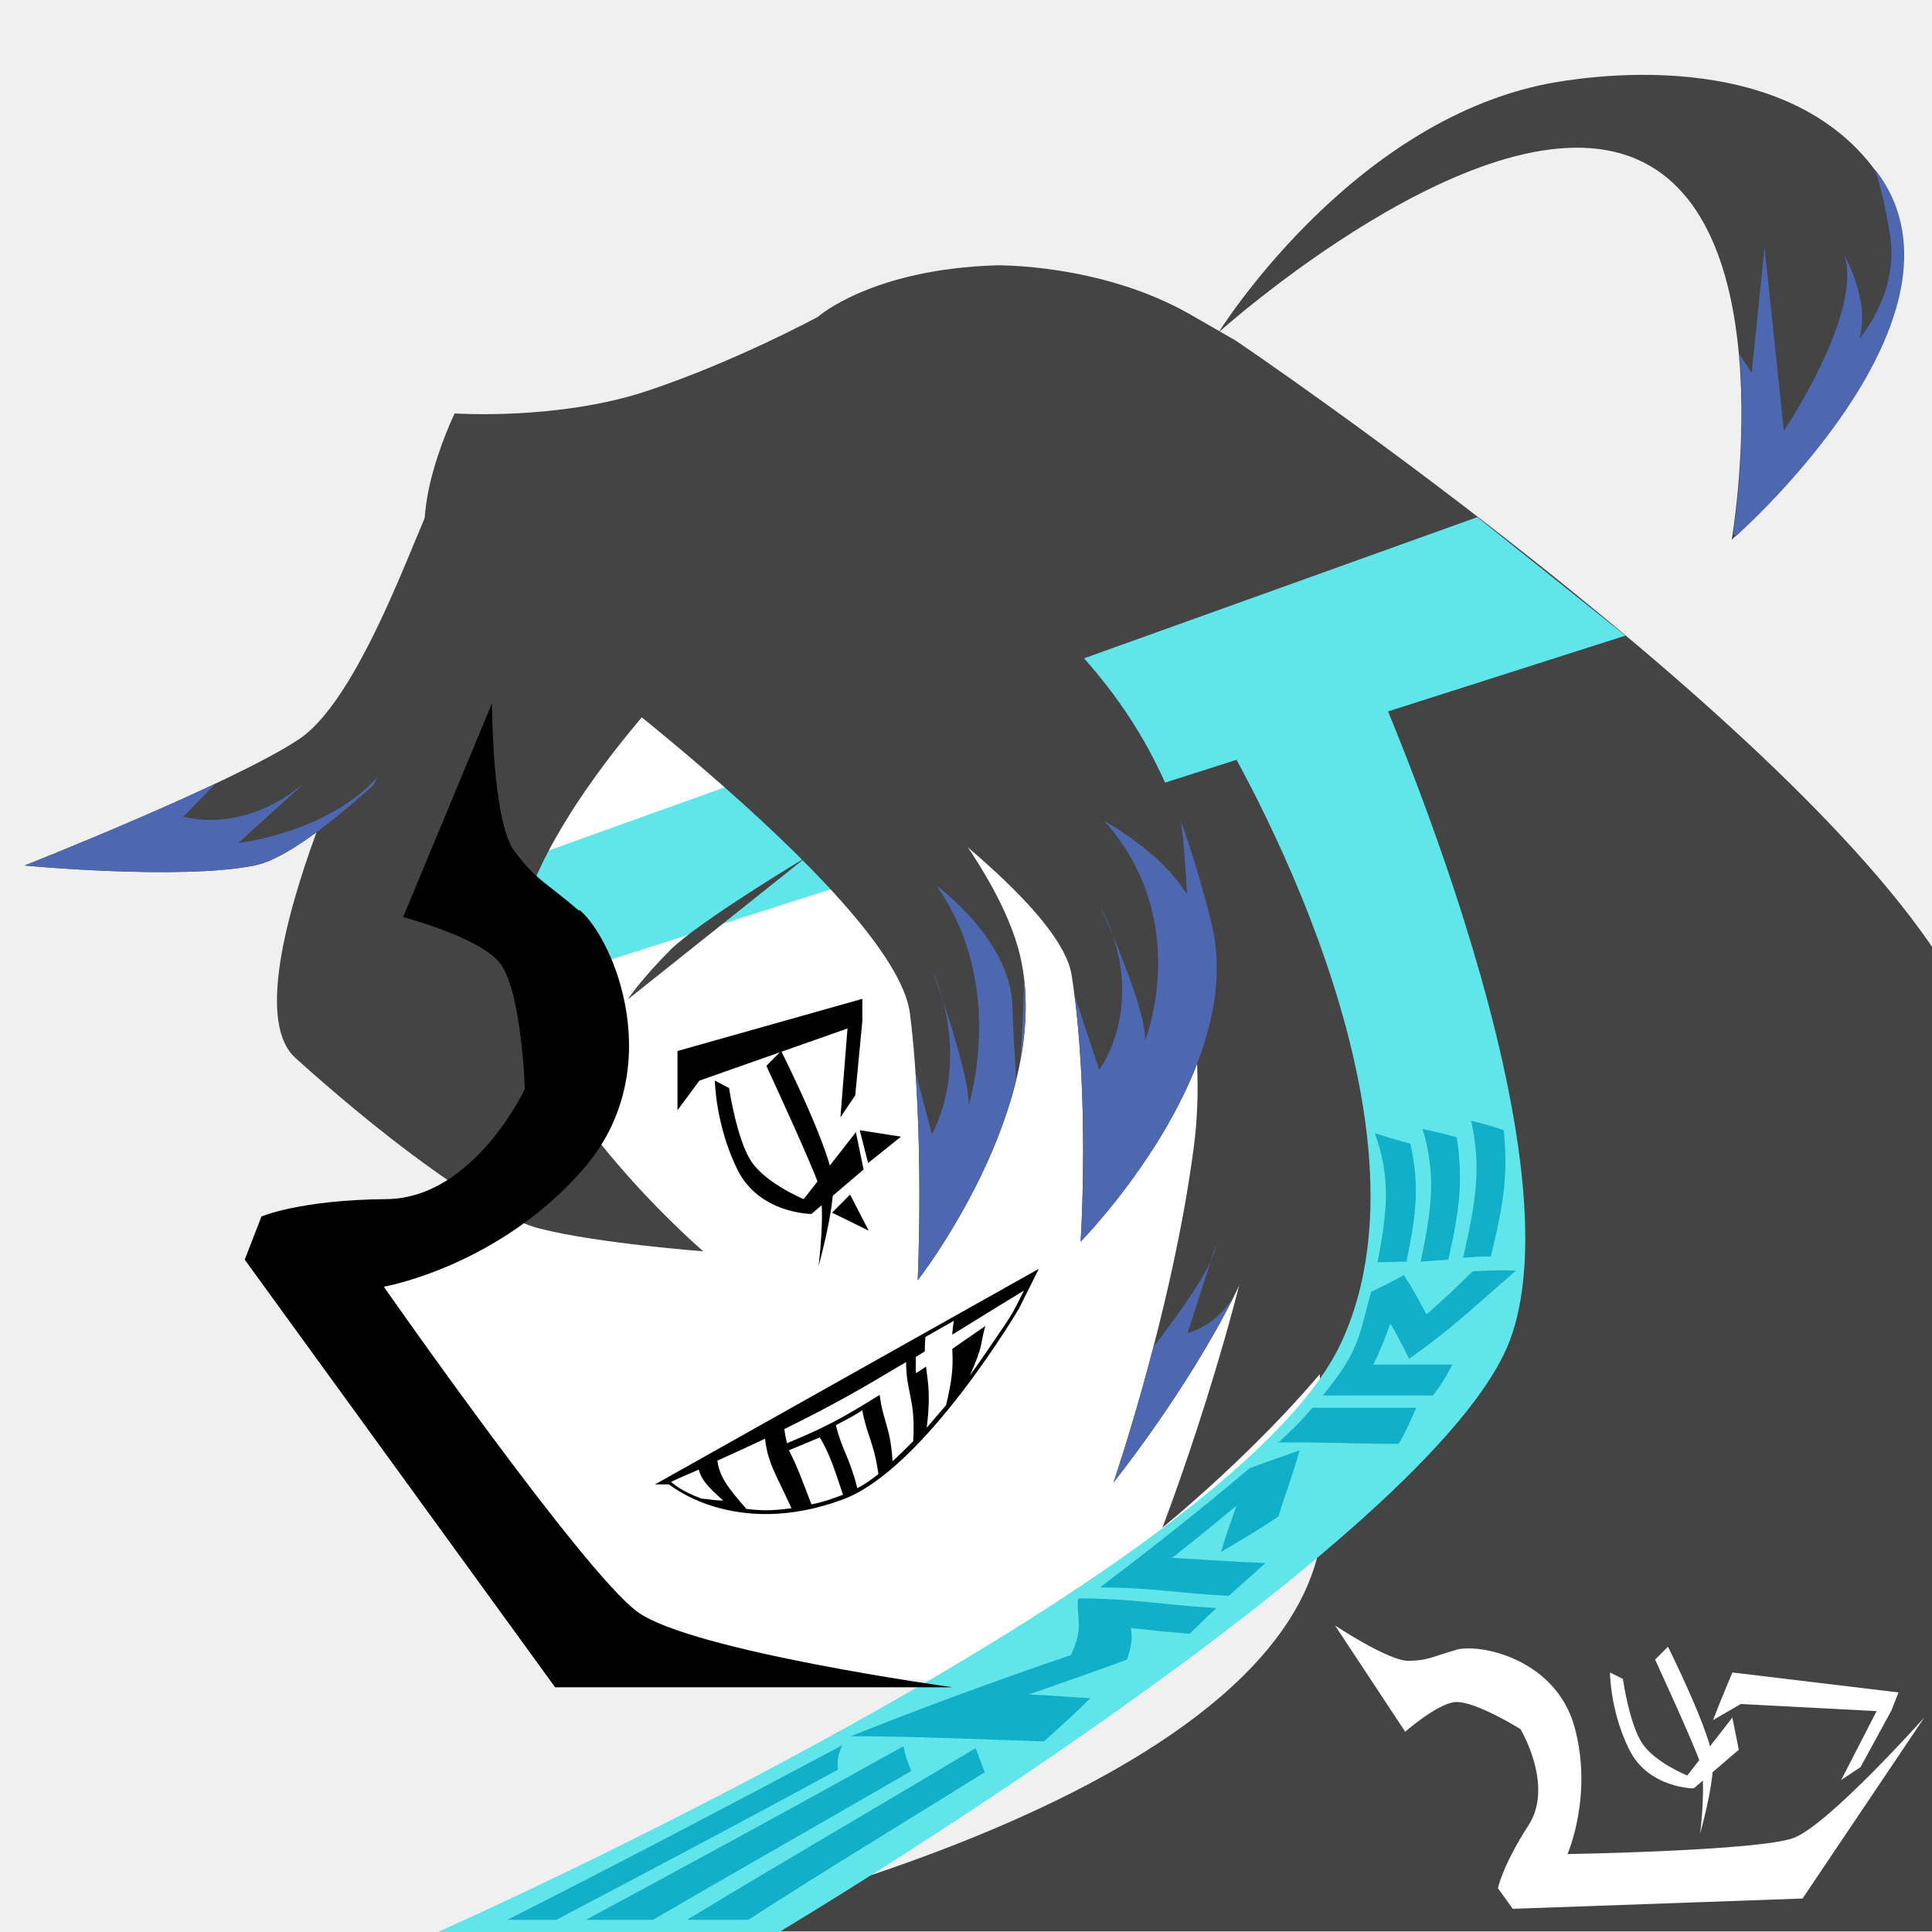
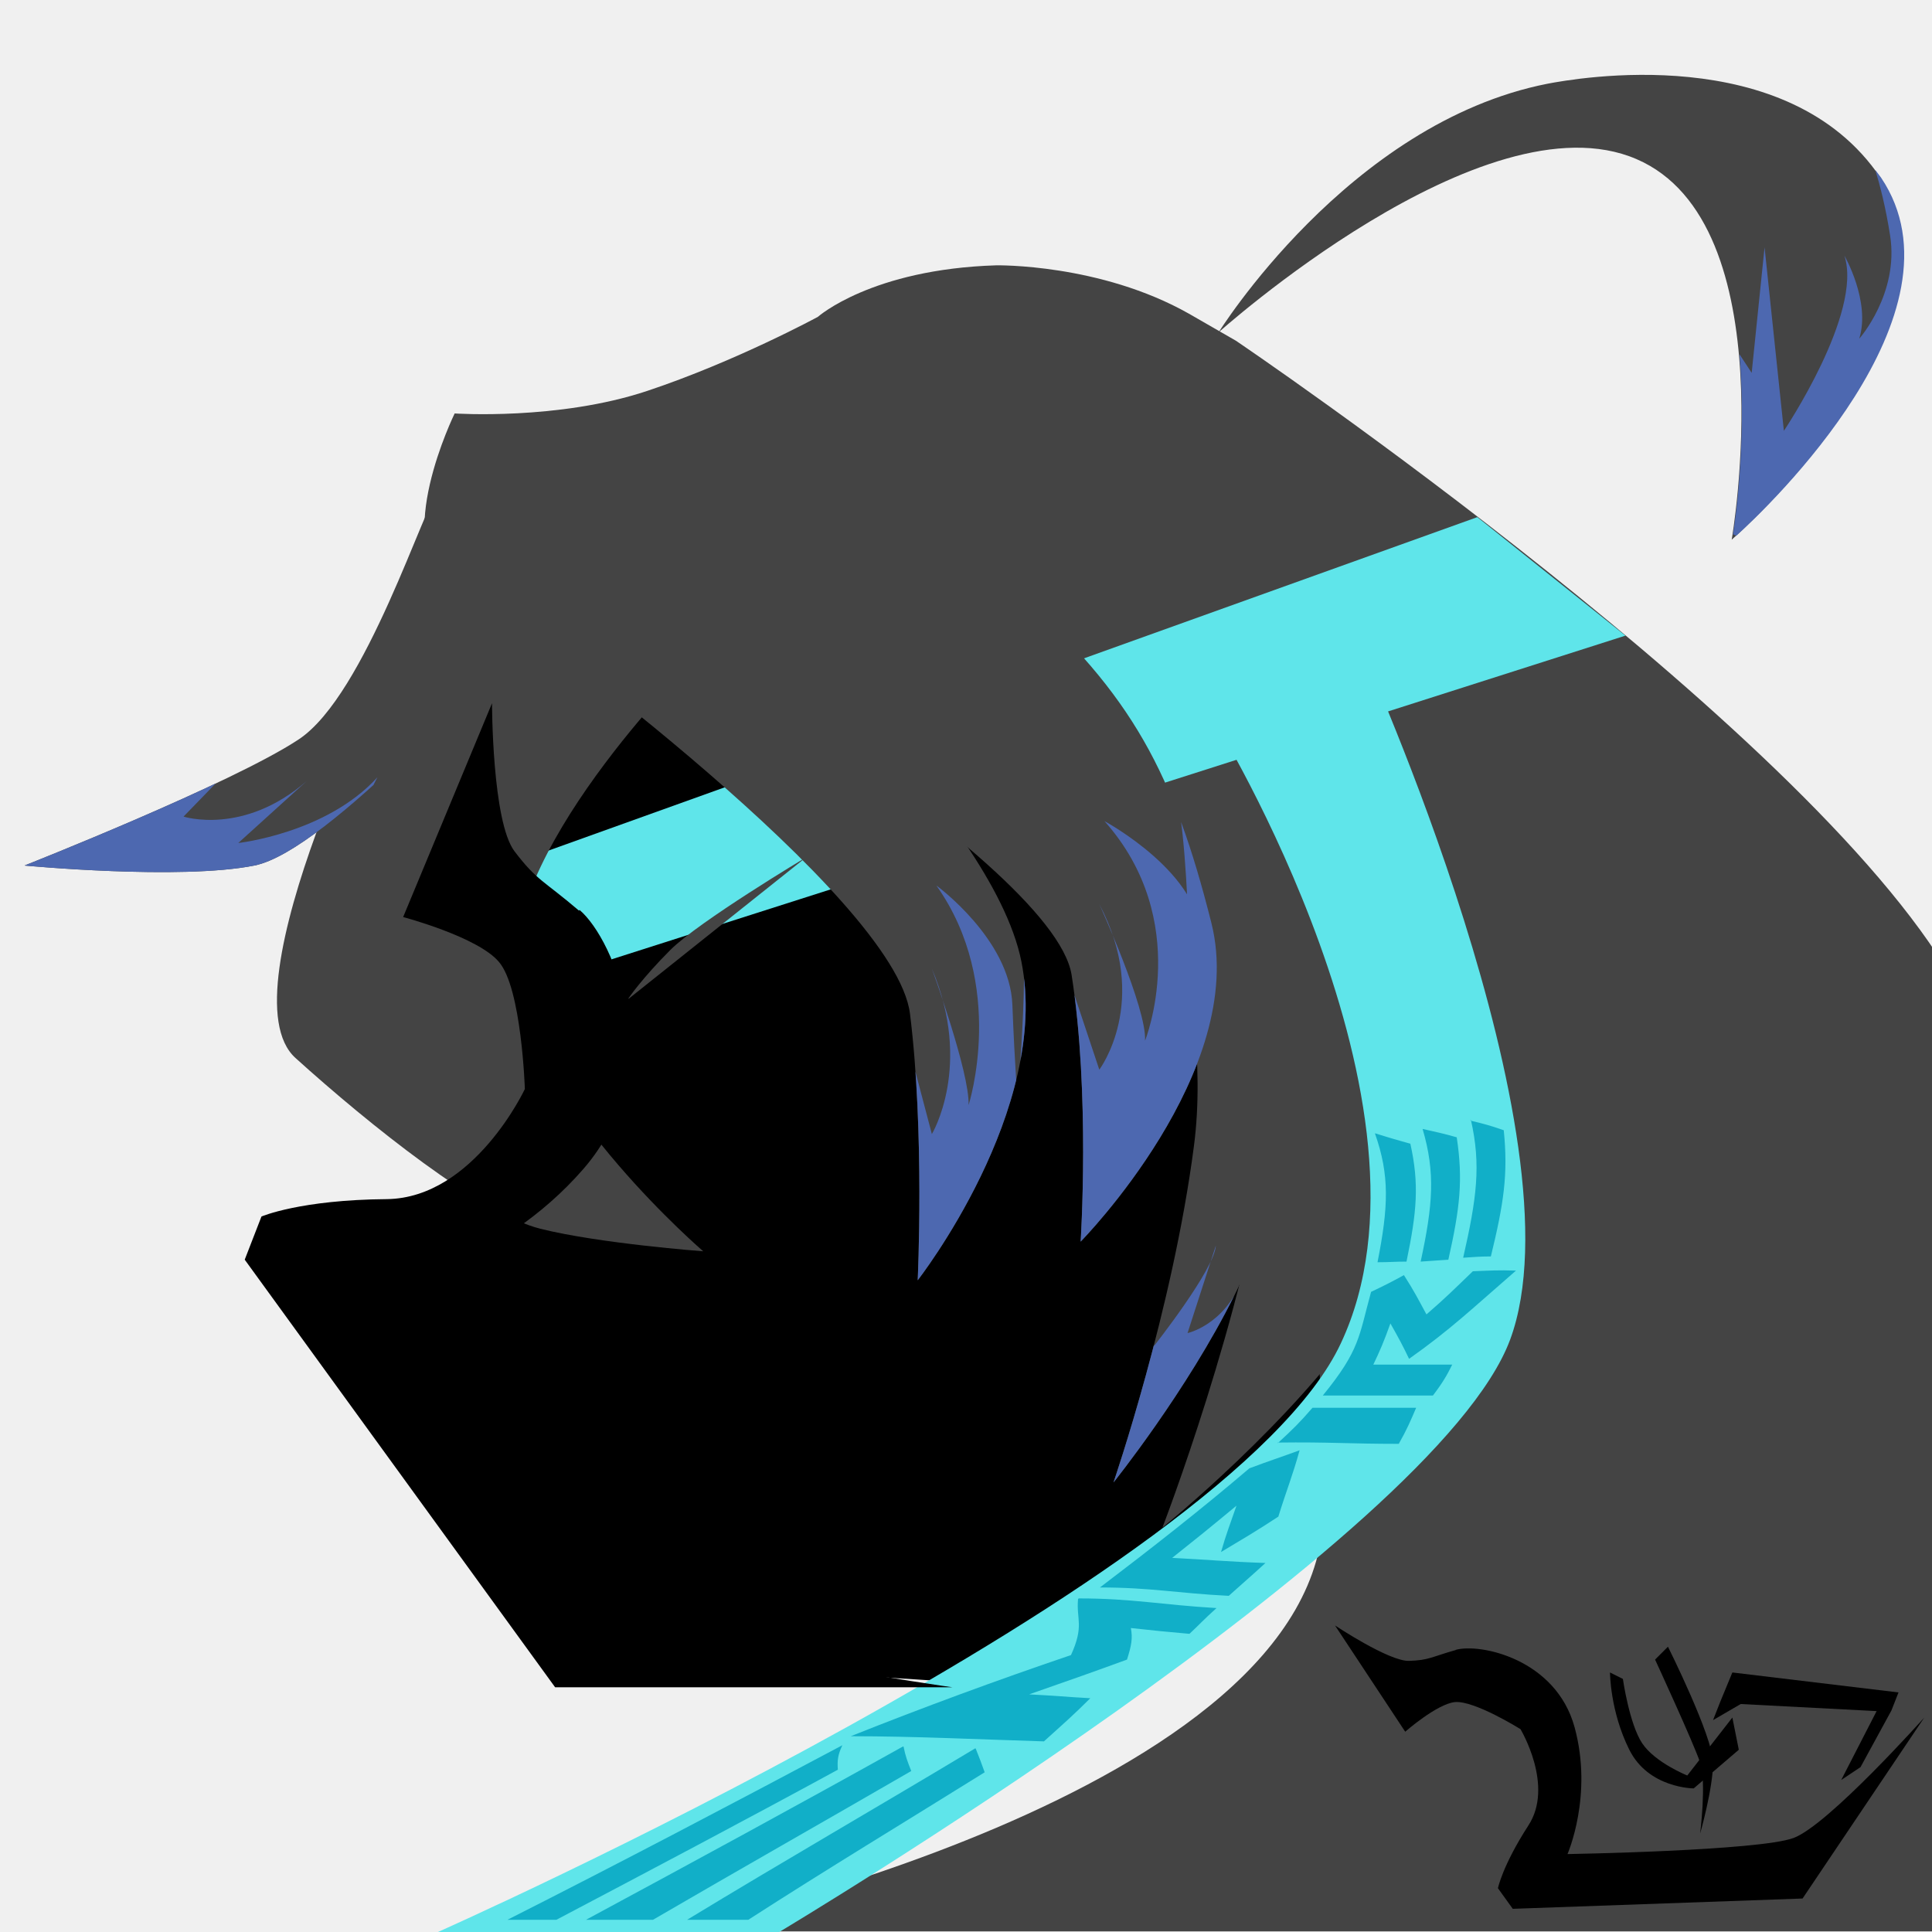
<svg xmlns="http://www.w3.org/2000/svg" viewBox="0 0 300 300">
  <defs>
    <style>
      .cls-1 {
        stroke: #000;
        stroke-miterlimit: 10;
        stroke-width: 1.2px;
      }

      .cls-2 {
-         fill: #fff;
+         fill: #000;
      }

      .cls-3 {
        fill: none;
      }

      .cls-4 {
        clip-path: url(#clippath-1);
      }

      .cls-5 {
        fill: #444;
      }

      .cls-6 {
        clip-path: url(#clippath-3);
      }

      .cls-7 {
        fill: #5fe5ea;
      }

      .cls-8 {
        fill: #11afc8;
      }

      .cls-9 {
        fill: #4d68b0;
      }

      .cls-10 {
        clip-path: url(#clippath-2);
      }

      .cls-11 {
        clip-path: url(#clippath);
      }
    </style>
    <clipPath id="clippath">
      <path class="cls-3" d="M176.4,122.5s12.3,29.9,9,55.4-12.5,52.3-12.5,52.3c0,0,11.4-14.2,18.8-29.1,4.8-9.6,7.9-24.2,8.1-33.8.5-24.3-10.9-54.7-10.9-54.7l-12.5,9.9Z" />
    </clipPath>
    <clipPath id="clippath-1">
      <path class="cls-3" d="M38,117l-9.5,9.8s9.3,3,19.1-5.5l-10.6,9.6s13.7-1.5,21.6-10.2c0,0-15.4,31.5-30.1,30.3-14.8-1.2-28-11.5-28-11.5l3.4-12.6,34.1-9.9Z" />
    </clipPath>
    <clipPath id="clippath-2">
      <path class="cls-3" d="M80.3,96.4s58.7,42.6,61,61c2.3,18.4,1.2,41.4,1.2,41.4,0,0,20.7-26.5,16.1-49.5-4.6-23-44.9-57.5-44.9-57.5l-34.5-8.1,1.2,12.7Z" />
    </clipPath>
    <clipPath id="clippath-3">
      <path class="cls-3" d="M89.6,90.4s73.9,42.6,76.8,61c2.9,18.4,1.4,41.4,1.4,41.4,0,0,26.1-26.5,20.3-49.5-5.8-23-12.2-35.4-30.2-51.4s-69.8-14.2-69.8-14.2l1.4,12.7Z" />
    </clipPath>
  </defs>
  <g id="_レイヤー_1" data-name="レイヤー_1">
    <path class="cls-5" d="M128.1,109.8s31,23.6,31,38-12,56.4-17,63.6,38-28.7,36-55.4-36-86.2-36-86.2l-37-7.2-33,5.1v15.4l56,26.7Z" />
    <polygon points="93.9 142 92.9 150 94.9 143 106.9 141 93.9 142" />
  </g>
  <g id="_レイヤー_2" data-name="レイヤー_2">
    <path class="cls-2" d="M89.6,155.1c2.6,13-10.8,32.5-22.9,37s-16.7,6.8-16.7,6.8l42.8,58.7,69.9,4.5s51.9-35.1,52.3-63.2-49-112.7-49-112.7c0,0-68.1-15.7-83.4,6.9-15.3,22.6-17.4,36.9-17.4,36.9,0,0,22.3,15.1,24.3,25.3Z" />
    <polygon points="139.9 176.5 133.5 175.5 134.8 180.6 139.9 176.5" />
    <path class="cls-5" d="M69.8,90.8c-9.2-6.2.8-26.6.8-26.6,0,0,16.1,1.1,29.9-3.5,13.8-4.6,26.5-11.5,26.5-11.5,0,0,8.3-7.4,27.7-8,0,0,16.1-.3,29.9,7.5.5.3,7.3,4.2,7.3,4.2,0,0,91.6,61.9,112.3,101,20.7,39.1,6.6,146,6.6,146H104s101.5-21.1,101.5-65.5c0-84.1-26.5-124.7-37.1-130s-89.4-7.6-98.6-13.7Z" />
    <path class="cls-1" d="M104,229.9l55.9-31.4-2.2,4.4s-14.6,24.8-27.1,29.4c-16.6,6.1-26.5-2.4-26.5-2.4Z" />
    <g>
      <path class="cls-2" d="M115.9,234.3c-3-3.4-4.2-5.1-4.5-7.5,2.9-1.3,4.4-2,7.4-3.4.4,3.8,1.8,5.7,4.1,10.8-3.1.4-4.5.4-7,.1Z" />
      <path class="cls-2" d="M126,233.6c-1.5-3.9-2.2-5.9-3.5-8.4,1.9-.8,3.1-1.3,4.8-2,1.5,2.5,2.2,4.7,3.6,8.9-1.3.5-2.9,1.1-4.9,1.5Z" />
      <path class="cls-2" d="M133.1,231c-1.2-4.8-2.4-5.9-3.3-9.7,1.7-.9,2.5-1.3,4.1-2.3.7,3.9,1.8,4.9,2.5,9.9-1.3,1-2,1.5-3.3,2.2Z" />
      <path class="cls-2" d="M138.6,227c-.3-5.4-1.5-6.3-2-10.4-5.5,3.4-8.1,4.9-14.4,7.5-.2-.9-.3-1.3-.4-2.2,7.9-3.9,11.5-6,18.9-10.4,0,4.8,1.5,5.7,1.1,12.3-1.3,1.3-1.9,1.9-3.2,3.1Z" />
      <path class="cls-2" d="M108.5,228.2c.4,1.5,1.3,2.6,3.8,4.8-1.4,0-2.1-.2-3.4-.3-3.1-1.2-4.1-2.1-4.7-2.6,1.7-.8,2.5-1.1,4.3-1.9Z" />
      <path class="cls-2" d="M143.9,221.7c1.2-1.4,1.8-2.1,3-3.5,1.9-7.7.4-8,1.2-13.1-1.8,1-2.6,1.5-4.4,2.5-.5,5.4,1.2,6.2.2,14.1Z" />
      <path class="cls-2" d="M142.2,213.1c0-1,0-1.5,0-2.4,6.8-4.1,10.2-6.3,16.8-10.3-1.9,3.7-1.2,2.8-5.4,8.9-1.1,1.6-1.7,2.5-3,4.3,2.2-5,1.5-4.5,2.4-7.7-4.2,2.9-6.3,4.4-10.7,7.3Z" />
    </g>
    <path class="cls-5" d="M180.4,122.3s20.6,27,16.7,54.5c-3.9,27.5-16.6,60.4-16.6,60.4,0,0,20.6-16.6,31.7-33.4,7.2-10.9,11.3-26.9,11.1-37.1-.6-25.9-23.4-56.7-23.4-56.7l-19.5,12.3Z" />
    <path class="cls-5" d="M176.4,122.5s12.3,29.9,9,55.4-12.5,52.3-12.5,52.3c0,0,11.4-14.2,18.8-29.1,4.8-9.6,7.9-24.2,8.1-33.8.5-24.3-10.9-54.7-10.9-54.7l-12.5,9.9Z" />
    <g class="cls-11">
      <path class="cls-9" d="M178.2,201.6l1,7.4s9.4-11.9,9.6-15.6l-4.4,13.6s5.6-1.2,8.4-8.1c0,0-.7,19.4-9.1,25s-14,9.1-14.7,9.7,9.2-32,9.2-32Z" />
    </g>
    <polygon class="cls-7" points="93.6 149.4 252.4 98.7 229.4 80.3 78.7 134.4 93.6 149.4" />
    <path class="cls-7" d="M211.5,101s34.5,75.9,23,107-113.5,92-113.5,92h-53s123-54.6,140.2-91.4c17.3-36.8-19.6-96.6-19.6-96.6l22.8-10.9Z" />
    <path class="cls-5" d="M75.2,76.9s-4.6-3.5-6.9-1.2-11.5,32.2-21.9,39.1c-10.4,6.9-42.6,19.6-42.6,19.6,0,0,24.2,2.3,35.7,0s38-32.2,43.7-38c5.8-5.8-8.1-19.6-8.1-19.6Z" />
    <path class="cls-5" d="M60.9,102.2s-26.5,51.8-15,62.1c11.5,10.4,28.8,24.2,38,26.5,9.2,2.3,25.3,3.5,25.3,3.5,0,0-25.5-21.9-29-41.5-3.5-19.6,27.3-50,27.3-50l-16.8-9.8-29.9,9.2Z" />
    <g class="cls-4">
      <path class="cls-9" d="M75.2,76.9s-4.6-3.5-6.9-1.2-11.5,32.2-21.9,39.1c-10.4,6.9-42.6,19.6-42.6,19.6,0,0,24.2,2.3,35.7,0s38-32.2,43.7-38c5.8-5.8-8.1-19.6-8.1-19.6Z" />
    </g>
    <path class="cls-5" d="M80.3,96.4s58.7,42.6,61,61c2.3,18.4,1.2,41.4,1.2,41.4,0,0,20.7-26.5,16.1-49.5-4.6-23-44.9-57.5-44.9-57.5l-34.5-8.1,1.2,12.7Z" />
    <g class="cls-10">
      <path class="cls-9" d="M141.3,163.2l3.4,12.9s6.4-10.6,0-25.7c0,0,5.9,16.2,5.7,21.2,0,0,6-18.6-5-34.1,0,0,11.4,8.3,11.8,18.5s.8,14.4.8,14.4c0,0,2.3-24.9,0-30.3l7.6,31.4-23.7,33-4.5-7.6,3.8-33.6Z" />
    </g>
    <path d="M113.2,168.9s1.2,8.1,3.5,11.5,8.1,5.8,8.1,5.8l8.1-10.4,1.2,5.8-8.1,6.9s-8.1,0-11.5-6.9-3.5-13.8-3.5-13.8l2.3,1.2Z" />
    <path d="M119,165.5l2.3-2.3s8.1,16.1,8.1,20.7-2.3,12.7-2.3,12.7c0,0,1.2-9.2,0-12.7s-8.1-18.4-8.1-18.4Z" />
    <polygon points="105.2 163.2 105.2 168.9 105.2 172.4 108.6 167.8 131.6 159.7 130.5 173.5 132.8 170.1 133.9 158.6 133.9 155.1 105.2 163.2" />
    <path d="M90,141.3c5.5,4.7,13.8,25,.6,40.2-13.2,15.2-31,18.3-31,18.3,0,0,31,44.4,39.4,50.5s48.9,11.7,48.9,11.7h-61.7l-48.2-66.4,2.6-6.7s6-2.6,19.5-2.7c13.5-.2,21.4-17.1,21.4-17.1,0,0-.5-15.6-4-19.7-3.2-3.9-14.9-7-14.9-7l13.8-33.2s0,18.4,3.5,23,4.5,4.5,10,9.2Z" />
    <path class="cls-5" d="M97.6,155.1l27.6-22s-16.7,10-21.1,14.4-6.5,7.5-6.5,7.5Z" />
    <polygon points="134.9 191.1 132 185.5 129.2 188.3 134.9 191.1" />
    <path class="cls-2" d="M226,256.2c3.8-1.1,15.6,1.4,18.5,12s-1.1,19.7-1.1,19.7c0,0,29.7-.5,35.1-2.5s20.3-18.7,20.3-18.7l-18.9,28.1-45,1.6-2.3-3.2s.7-3.5,4.7-9.7c4.1-6.2-1.2-15-1.2-15,0,0-7.2-4.5-10.2-4.2-2.8.3-7.7,4.6-7.7,4.6l-10.9-16.5s8.4,5.6,11.5,5.5,3.4-.6,7.3-1.7Z" />
    <path class="cls-2" d="M252,260.7s1,7,3,10,7,5,7,5l7-9,1,5-7,6s-7,0-10-6-3-12-3-12l2,1Z" />
    <path class="cls-2" d="M257,257.7l2-2s7,14,7,18-2,11-2,11c0,0,1-8,0-11s-7-16-7-16Z" />
    <polygon class="cls-2" points="269 259.7 267.1 264.3 266 267.1 270.3 264.6 291.4 265.7 285.9 276.4 288.9 274.4 293.7 265.6 294.8 262.8 269 259.7" />
    <path class="cls-5" d="M189.1,51.8s20.2-32.7,51.2-38.8c4.2-.8,37.3-6.8,51.7,14.6,15.2,22.7-23.1,56.2-23.1,56.2,0,0,8.5-49.1-14.8-59.1-23.7-10.2-65.1,27.1-65.1,27.1Z" />
    <path class="cls-9" d="M269.6,83.2c4.9-4.4,36.6-34.6,22.5-55.6-.3-.4-.6-.8-.9-1.2.7,2.3,1.6,5.7,2.3,10.2,1.4,9-4.8,16-4.8,16,1.8-5.8-2.3-12.9-2.3-12.9,2.9,8.9-9.4,27.2-9.4,27.2l-3-28.5-2,19.5-1.9-2.9c1.1,12.7-.5,24.9-1,28,.2,0,.3.1.5.2Z" />
    <path class="cls-5" d="M89.6,90.4s73.9,42.6,76.8,61c2.9,18.4,1.4,41.4,1.4,41.4,0,0,26.1-26.5,20.3-49.5-5.8-23-12.2-35.4-30.2-51.4s-69.8-14.2-69.8-14.2l1.4,12.7Z" />
    <g class="cls-6">
      <path class="cls-9" d="M166.4,153.2l4.3,12.9s8-10.6,0-25.7c0,0,7.4,16.2,7.1,21.2,0,0,7.5-18.6-6.3-34.1,0,0,15.4,8.3,14.9,18.5s-1.5,15.1-1.5,15.1c0,0,0-34.6-3-40l15.1,40.4-29.8,33-5.7-7.6,4.8-33.6Z" />
    </g>
    <g>
      <path class="cls-8" d="M130.8,271c-.7,1.5-.8,2.3-.7,3.8-14.5,7.9-29.1,15.6-43.7,23.3h-7.6c17.4-8.8,34.7-17.9,52-27.1ZM140.3,271.2c.3,1.5.6,2.3,1.2,3.8-13.3,7.7-26.7,15.3-40.1,23.1h-10.4c16.5-8.9,32.9-17.8,49.2-26.9ZM151.5,271.5c.6,1.5.9,2.3,1.4,3.7-12.2,7.6-24.6,15.1-36.7,22.9h-9.5c14.8-9,29.9-17.7,44.7-26.6Z" />
      <path class="cls-8" d="M167.5,248.2c8.3,0,12.9,1,21.4,1.5-2,1.8-2.7,2.6-4.2,4-3.5-.3-5.4-.5-9.1-.9.3,1.6.1,2.7-.6,4.9-5.2,1.9-8.3,3-15.2,5.4,3.9.2,5.9.4,9.5.6-2.6,2.6-4.1,3.9-7.2,6.7-10-.3-20-.8-30-.8,11.3-4.5,22.7-8.7,34.2-12.6,2.1-4.6.8-5.5,1.1-8.7Z" />
      <path class="cls-8" d="M181.9,241.9c5.9.3,8.8.6,14.6.8-2.4,2.2-3.6,3.2-5.7,5.1-8-.4-12.1-1.3-20-1.3,7.9-6,15.7-12.1,23.2-18.5,3.2-1.2,4.8-1.7,7.8-2.8-1.1,4-2,6.1-3.3,10.3-3.5,2.3-5.4,3.4-8.9,5.5.8-2.8,1.4-4.3,2.4-7.2-4.1,3.4-6.2,5.1-10.1,8.2Z" />
      <path class="cls-8" d="M198.4,224.1c2.4-2.2,3.5-3.3,5.4-5.5,7.1,0,9.6,0,16.1,0-.9,2.1-1.4,3.3-2.7,5.6-7.8,0-10.8-.3-18.8-.2Z" />
      <path class="cls-8" d="M213.2,211.9c5.1,0,7.1,0,12.3,0-.8,1.6-1.4,2.7-3,4.8-7,0-9.6,0-17.1,0,5.8-7.1,5.6-9.2,7.5-16.1,2.1-1,3.1-1.5,5.1-2.6,1.6,2.5,2.2,3.7,3.5,6.1,2.9-2.5,4.3-3.9,7.2-6.7,2.6-.1,3.9-.2,6.7-.1-6.8,5.9-10.1,9.1-16.6,13.7-1-2.1-1.6-3.2-2.9-5.5-1,2.8-1.6,4.2-2.7,6.5Z" />
      <path class="cls-8" d="M213.6,176c2.2.7,3.3,1,5.4,1.6,1.4,6.3,1,10.6-.6,18.3-1.8,0-2.6.1-4.5.1,1.7-8.6,1.9-13.5-.4-20ZM220.9,175.3c2.2.5,3.2.7,5.3,1.3,1,6.6.5,11-1.3,19-1.7.1-2.5.2-4.3.3,1.9-8.8,2.3-13.8.3-20.6ZM228.3,174c2.1.5,3.2.8,5.2,1.5.7,6.8,0,11.4-2,19.6-1.8,0-2.6.1-4.3.2,2.1-9.2,2.8-14.4,1.2-21.4Z" />
    </g>
  </g>
</svg>
